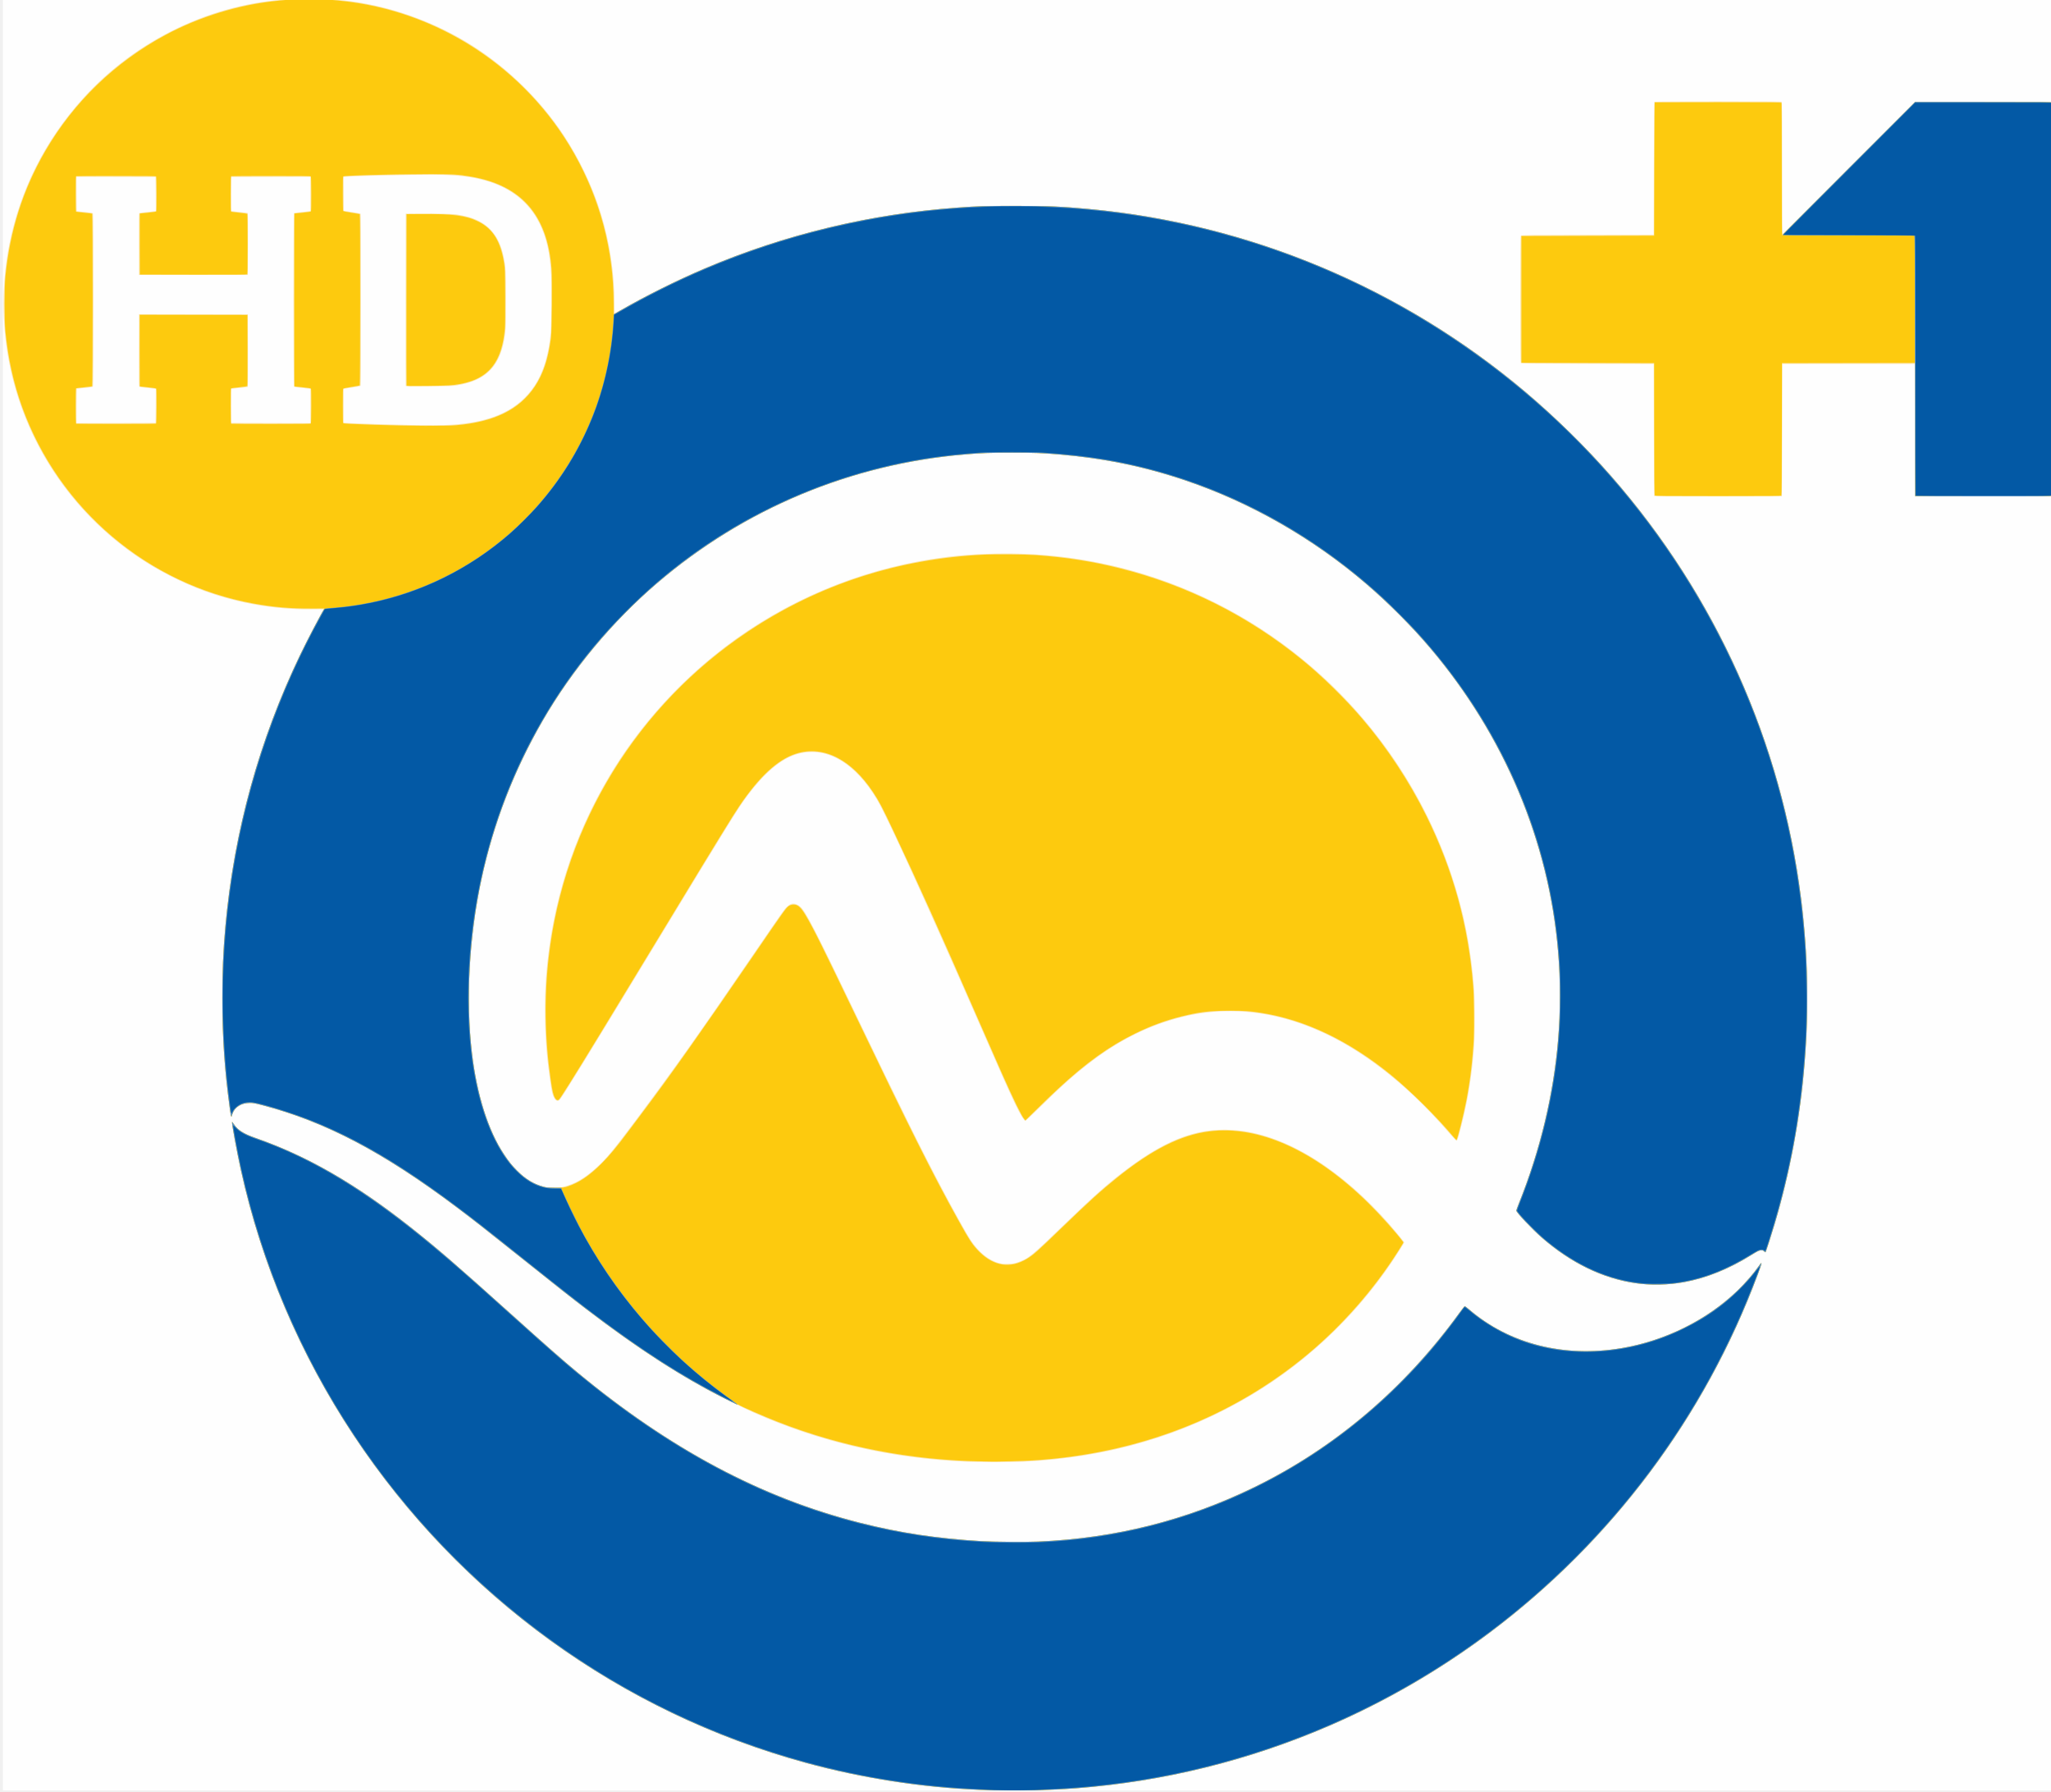
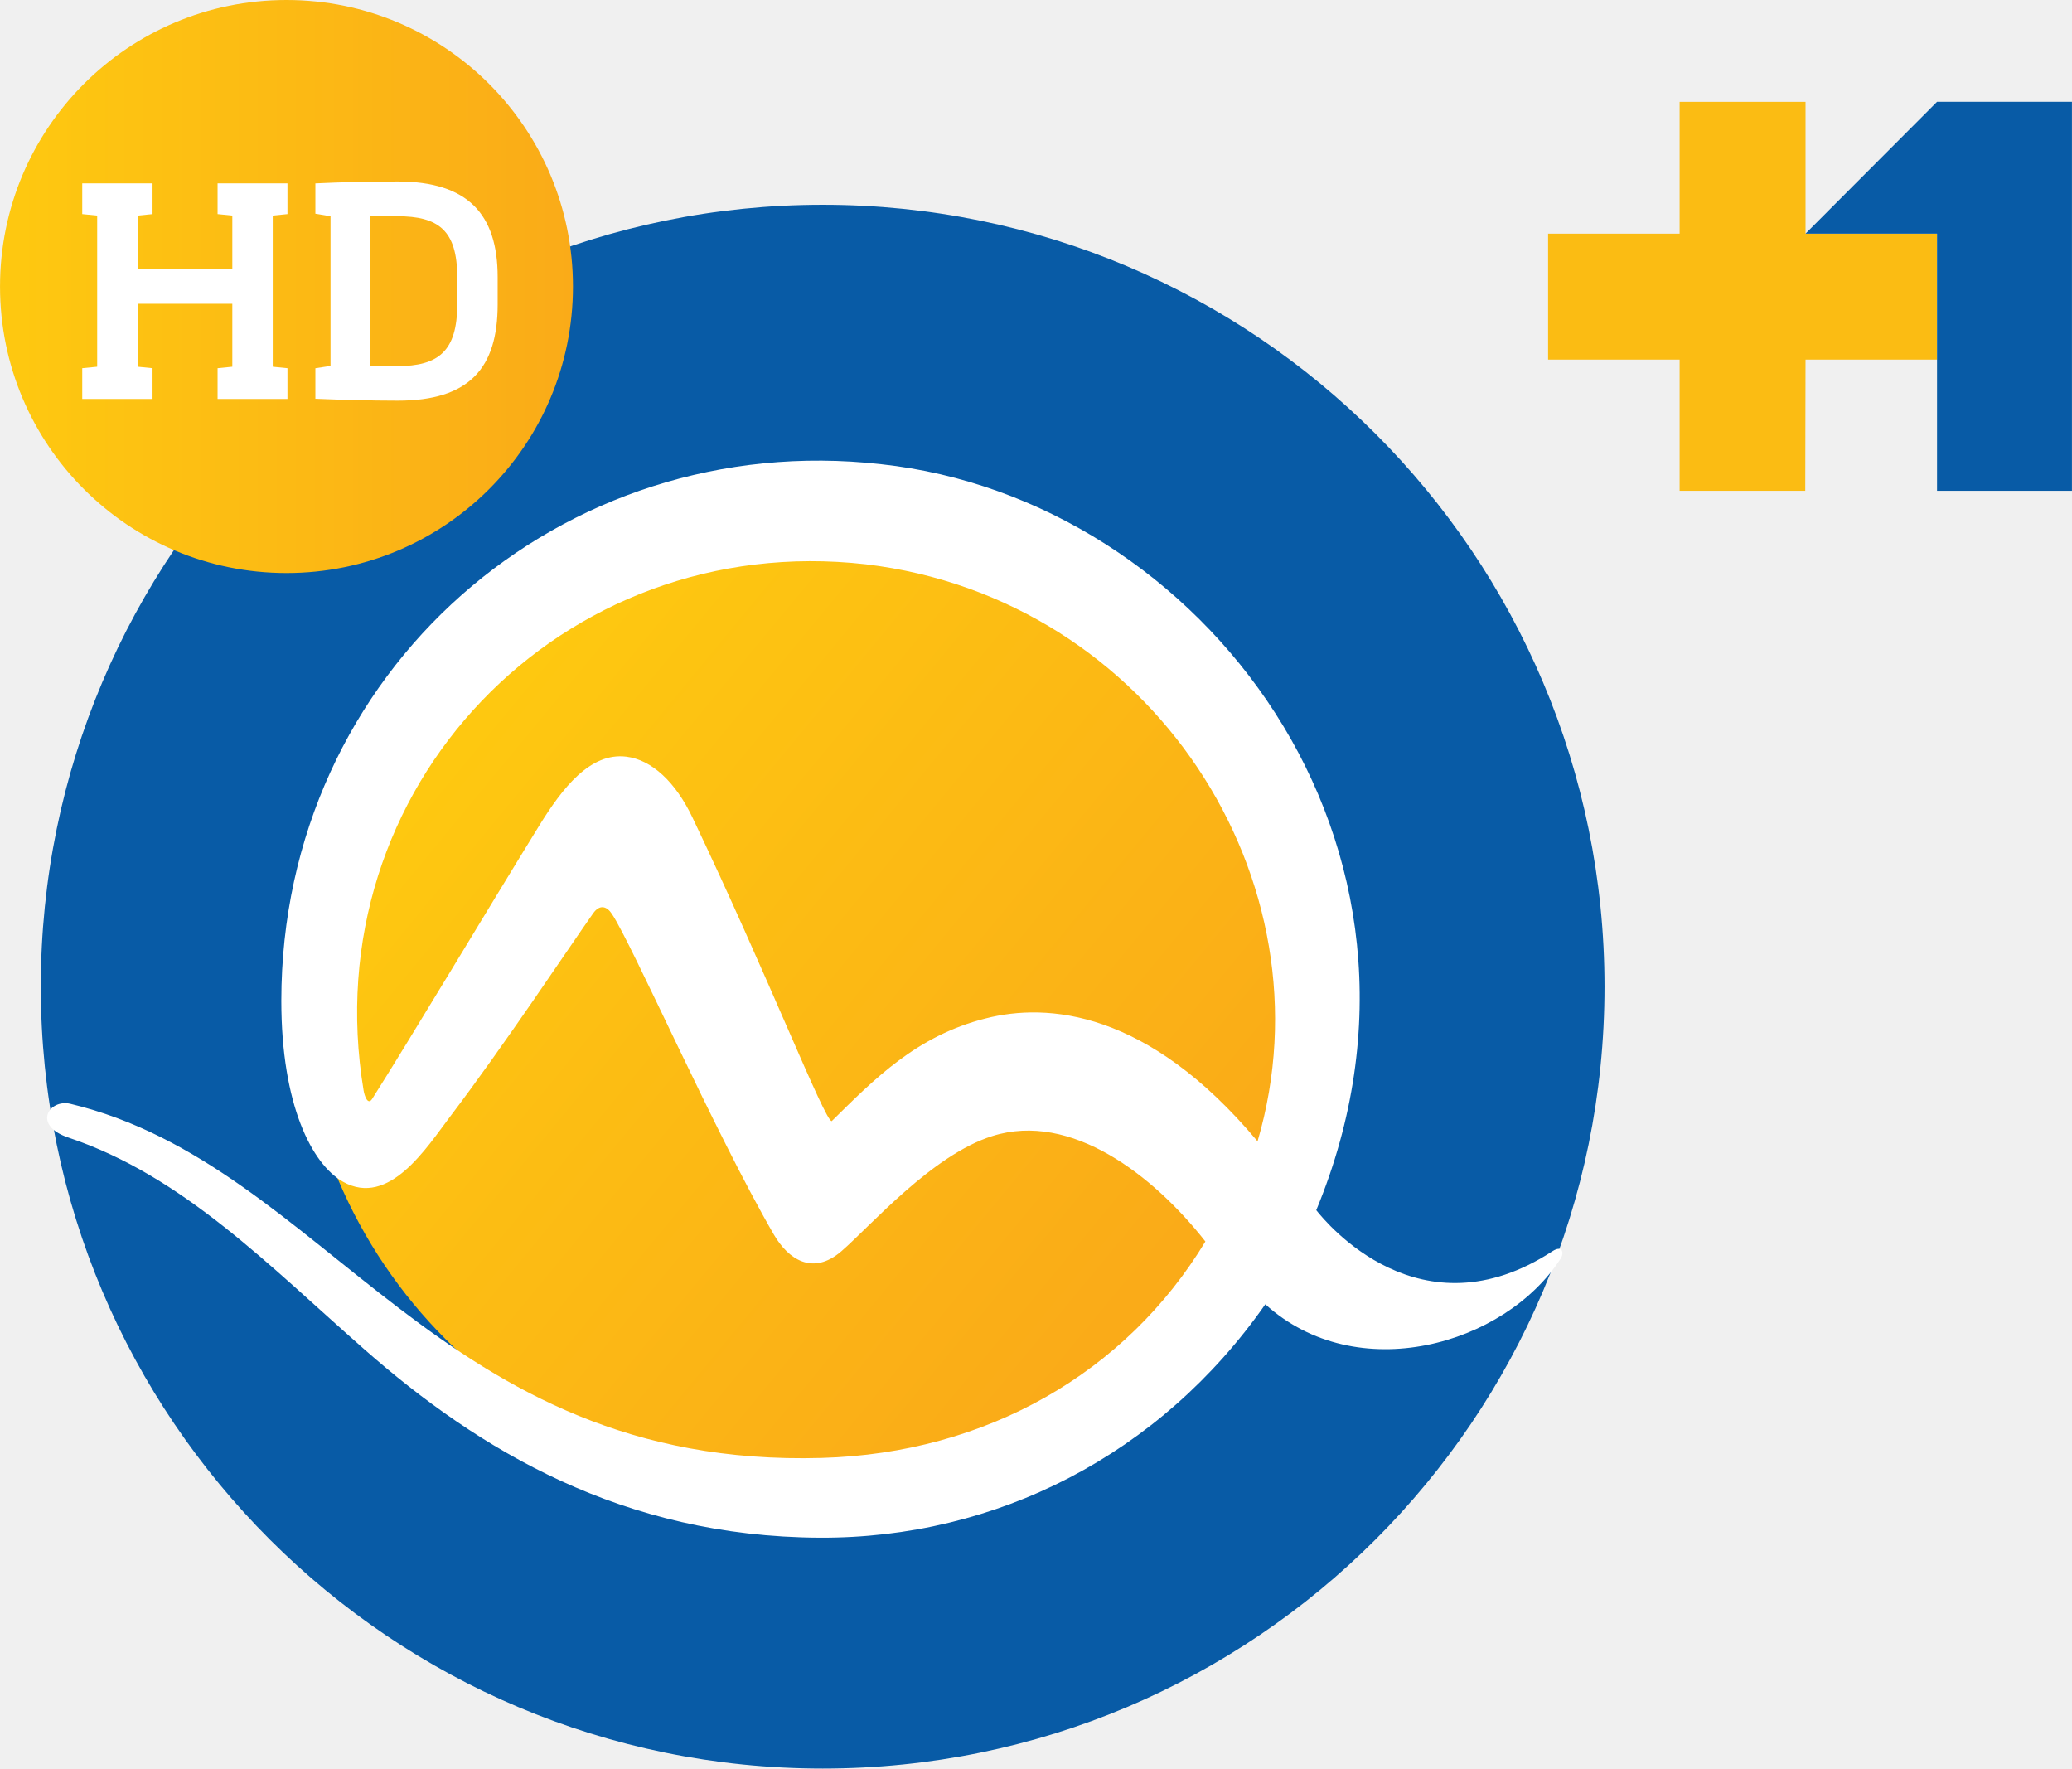
- <svg xmlns="http://www.w3.org/2000/svg" width="4960" height="4332" version="1.1" viewBox="0 0 4960 4332">
-   <g transform="translate(6.8391 -2.6475)">
-     <path d="m0 2166v-2166h4960v4332h-4960z" fill="#fefefe" />
-     <path d="m2361.5 4330.4c-136.16-5.103-283.54-27.964-419.5-65.073-447.65-122.18-835.88-403.32-1093.5-791.87-130.15-196.3-222.71-413.94-272.98-641.91-9.868-44.751-22.684-114.76-21.268-116.17 0.291-0.291 2.65 2.662 5.242 6.562 8.773 13.196 23.454 22.405 51.012 31.998 125.59 43.72 243.07 111.37 376 216.51 64.162 50.751 109.27 89.712 242 209.02 91.887 82.598 123.52 110.4 160.5 141.08 223.65 185.53 445.82 303.82 683.5 363.91 97.713 24.704 184.33 37.849 293.5 44.541 28.457 1.744 108.37 2.355 138 1.054 186.17-8.171 357.51-51.225 521.5-131.04 194.93-94.876 364.08-238.46 496.93-421.82 6.475-8.938 12.354-16.25 13.063-16.25 0.709 0 5.277 3.425 10.15 7.611 97.232 83.523 229.58 117.21 368.68 93.851 105.78-17.766 207.19-68.105 281.05-139.5 18.723-18.098 38.451-40.839 50.92-58.698 9.35-13.392 8.954-9.876-2.298 20.369-127.75 343.41-353.29 644.59-648.49 865.98-119.97 89.975-251.69 166.39-388.77 225.54-194.68 84.001-399.37 134.43-612.13 150.82-61.709 4.753-159.77 6.209-233.1 3.461zm-32-793.56c-181.44-7.751-352.23-47.198-513.5-118.6-24.836-10.996-87.79-42.384-115.5-57.586-91.484-50.189-182.46-110.7-289.41-192.49-41.32-31.599-60.369-46.608-155.09-122.19-93.163-74.343-116.9-92.948-157.35-123.33-178.43-134.02-318.4-207.61-470.65-247.46-18.965-4.963-22.62-5.624-31-5.599-20.114 0.06-36.585 10.372-41.625 26.06-0.85 2.647-1.763 5.487-2.028 6.312-1.022 3.18-2.159-1.733-4.745-20.5-12.5-90.701-17.919-171-17.919-265.5 0-94.775 5.277-173.01 17.841-264.5 31.476-229.22 107.03-457.21 217.84-657.41 5.3-9.575 9.637-17.72 9.637-18.099s-10.912-0.476-24.25-0.215c-88.772 1.734-180.42-13.656-264.73-44.459-53.166-19.424-109.1-47.83-156.24-79.351-165.53-110.67-279.64-282.82-316.18-476.97-17.291-91.878-16.959-189.13 0.954-280.13 26.139-132.78 86.931-253.28 179.04-354.87 128.17-141.37 311.66-229.34 498.41-238.96 52.321-2.693 111.62-0.566 154 5.527 101.58 14.601 202.41 52.016 289.54 107.43 85.905 54.641 162.65 129.83 218.93 214.49 38.838 58.425 70.98 126.1 90.958 191.5 21.766 71.26 32.508 143.27 32.556 218.25 0.01 12.512 0.236 22.75 0.507 22.75s10.284-5.568 22.25-12.374c61.804-35.149 129.61-68.71 195.76-96.883 192.7-82.081 400.93-132.24 611-147.18 50.744-3.61 65.909-4.054 138.5-4.056 82.64-3e-3 113.47 1.283 181 7.545 386.82 35.876 755.78 190.62 1053.5 441.84 72.901 61.516 146.71 133.94 208.52 204.61 252.21 288.35 411.51 642.8 458.88 1021 33.087 264.18 11.113 534.2-64.045 787-8.262 27.79-20.852 66.813-21.915 67.924-0.531 0.555-1.873-0.143-3.362-1.75-1.906-2.057-3.42-2.674-6.558-2.674-5.561 0-8.671 1.452-25.223 11.782-53.575 33.434-108.93 55.715-162.02 65.213-39.08 6.992-80.47 7.839-117.78 2.412-79.102-11.508-155.55-48.658-225.8-109.72-23.747-20.643-62.199-61.37-62.199-65.88 0-0.961 2.756-8.623 6.124-17.025 51.423-128.28 83.72-262.76 94.81-394.78 3.238-38.541 4.303-65.246 4.307-108 0-42.306-1.013-67.6-4.306-107-22.21-265.78-130.42-522.58-308.85-733-45.126-53.213-100.86-109.12-155.08-155.54-128.62-110.13-278.92-196.22-435.5-249.44-100.42-34.131-198.06-54.245-308-63.453-42.262-3.539-56.101-4.038-112.5-4.054-56.521-0.016-72.807 0.56-114 4.033-275.96 23.263-534.77 131.47-745 311.47-108.36 92.779-205.07 208.95-276.02 331.56-69.777 120.58-119.1 248.22-148.36 383.92-29.841 138.41-38.227 291.53-23.023 420.43 11.944 101.26 39.311 187.73 77.558 245.06 12.19 18.272 18.275 25.874 31.112 38.865 27.374 27.704 54.231 40.717 86.43 41.877 13.055 0.47 15.099 0.291 25.5-2.232 28.081-6.812 50.196-19.502 79.446-45.589 24.021-21.424 41.885-42.909 97.208-116.92 93.23-124.72 146.95-200.5 283.15-399.5 69.132-101 74.94-109.24 80.896-114.81 2.83-2.645 6.696-5.458 8.592-6.25 7.347-3.07 16.38-1.006 23.691 5.413 13.575 11.919 36.618 56.685 139.32 270.65 103.04 214.68 155.09 319.78 205.27 414.5 28.129 53.093 58.407 107.39 67.482 121 20.046 30.077 44.47 49.747 69.658 56.101 7.075 1.785 10.484 2.052 21.5 1.686 11.38-0.378 14.298-0.847 22.314-3.583 26.774-9.139 32.884-14.106 115.4-93.81 69.157-66.801 104.89-98.278 150-132.13 101.57-76.218 179.89-103.04 270.88-92.758 117.67 13.292 248.71 95.459 365.2 228.99 13.199 15.13 33.802 40.358 33.802 41.39 0 0.43-5.223 9.068-11.607 19.196-89.712 142.33-212.85 262.77-356.89 349.06-164.41 98.498-349.15 152.46-554 161.83-25.341 1.159-109.01 1.101-137-0.095zm-1246-2506.9c99.705-5.927 164.2-36.253 203.04-95.47 20.692-31.549 33.457-73.514 38.48-126.5 1.666-17.577 2.418-113.61 1.095-139.77-2.722-53.79-11.355-91.872-28.619-126.25-25.495-50.763-68.652-85.005-128.99-102.35-36.386-10.458-74.372-14.635-133-14.625-52.943 9e-3 -174.36 2.752-202.26 4.57l-9.261 0.603 0.261 41.133 0.261 41.133 19.5 3.042c10.725 1.673 20.062 3.398 20.75 3.832 0.993 0.627 1.25 43.341 1.25 208.11 0 164.65-0.257 207.53-1.25 208.33-0.688 0.558-9.125 2.199-18.75 3.647-9.625 1.448-18.512 2.855-19.75 3.127l-2.25 0.494v81.839l4.25 0.528c6.953 0.864 109.26 4.121 154.25 4.91 40.259 0.707 85.93 0.55 101-0.345zm-109.01-94.146c-0.277-0.728-0.388-94.699-0.247-208.82l0.256-207.5 55 0.022c58.774 0.024 65.495 0.456 88 5.657 53.117 12.277 82.695 43.832 93.977 100.26 4.774 23.881 5.023 28.889 5.023 101.06 0 49.412-0.355 71.007-1.298 79-9.388 79.586-43.128 116.8-116.7 128.73-11.814 1.915-18.04 2.144-68.253 2.514-45.222 0.333-55.344 0.167-55.756-0.917zm-604.73 48.447 0.261-41.228-2.261-0.474c-1.244-0.261-9.911-1.211-19.261-2.111s-17.565-2.104-18.255-2.675c-0.993-0.821-1.202-19.227-1-88.161l0.255-87.123h263l0.256 87.444c0.141 48.094-0.085 87.76-0.5 88.147-0.416 0.386-8.63 1.444-18.256 2.35s-18.517 1.863-19.761 2.125l-2.261 0.477 0.261 41.228 0.261 41.228 191.5 0.51v-82.972l-2.25-0.471c-1.238-0.259-9.9-1.208-19.25-2.108s-17.562-2.102-18.25-2.67c-1.837-1.518-1.837-418.06 0-419.58 0.688-0.568 8.9-1.77 18.25-2.67s18.012-1.849 19.25-2.108l2.25-0.471v-82.972l-191.5 0.51-0.261 41.228-0.261 41.228 2.261 0.477c1.244 0.262 10.136 1.219 19.761 2.125s17.84 1.964 18.256 2.351 0.641 34.203 0.5 75.147l-0.256 74.444h-263l-0.256-74.122c-0.202-58.532 8e-3 -74.341 1-75.161 0.691-0.571 8.906-1.775 18.256-2.675s18.017-1.851 19.261-2.111l2.261-0.474-0.261-41.228-0.261-41.228-191.52-0.51 0.261 41.755 0.261 41.755 19 1.802c14.944 1.418 19.267 2.152 20.25 3.441 1.835 2.406 1.835 416.11 0 418.51-0.983 1.289-5.306 2.024-20.25 3.441l-19 1.802-0.261 41.755-0.261 41.755 191.52-0.51zm3133.2 1763.7c-68.99-80.312-139.8-144.7-213.01-193.67-145.29-97.199-297.32-128.76-441.8-91.73-75.666 19.395-144.46 53.168-212.71 104.41-40.06 30.084-75.304 61.379-132.63 117.77-15.795 15.538-29.154 28.25-29.687 28.25-3.192 0-13.434-16.8-24.862-40.784-17.942-37.656-31.498-68.083-94.302-211.67-118.24-270.33-214.63-481.34-238.5-522.13-54.777-93.578-126.92-134.13-198.08-111.35-36.958 11.834-75.726 44.753-115.92 98.427-23.554 31.455-39.686 57.464-220.81 356-172.34 284.07-228.87 375.86-234.52 380.88-6.495 5.756-13.272-1.153-17.689-18.036-2.134-8.154-8.984-56.753-11.465-81.339-6.614-65.538-7.691-138.29-2.962-200 13.303-173.6 65.134-337.17 153.68-485 64.696-108.01 150.18-206.59 249.25-287.43 144.13-117.61 316.67-197.22 500.5-230.96 64.335-11.806 120.63-17.239 189.5-18.288 41.721-0.636 75.132 0.455 114 3.721 242.05 20.342 469.82 117.23 652.44 277.55 151.32 132.84 265.27 303.77 329.25 493.9 30.78 91.464 47.885 178.07 55.496 281 1.668 22.555 1.67 109.41 0 132-5.167 70.032-13.974 126.66-29.242 188-8.239 33.104-11.214 42.926-13.11 43.292-0.961 0.185-5.886-4.737-12.835-12.825zm490.46-1546.2c-0.26-0.689-0.584-72.803-0.72-160.25l-0.246-159-160-0.248c-149.02-0.231-160.09-0.364-161.25-1.941-0.987-1.337-1.25-33.687-1.25-153.81s0.263-152.47 1.25-153.81c1.164-1.577 12.229-1.711 161.25-1.941l160-0.248 0.253-160.44c0.2-126.83 0.514-160.61 1.5-161.23 1.442-0.916 304.79-1.128 307.17-0.215 1.433 0.55 1.582 15.621 1.582 160.5 0 87.941 0.338 159.89 0.751 159.89 0.413 0 72.75-72 160.75-160l160-160h165.14c149.67 0 165.2 0.148 165.75 1.582 0.334 0.87 0.607 214.76 0.607 475.31 0 377.41-0.254 474.07-1.25 475.43-1.169 1.587-11.98 1.681-165.75 1.441l-164.5-0.257-1-320h-320l-1 320-154.28 0.253c-122.9 0.202-154.38 0-154.75-1z" fill="#fce3a1" />
-     <path d="m2361.5 4330.4c-136.16-5.103-283.54-27.964-419.5-65.073-447.65-122.18-835.88-403.32-1093.5-791.87-130.15-196.3-222.71-413.94-272.98-641.91-9.868-44.751-22.684-114.76-21.268-116.17 0.291-0.291 2.65 2.662 5.242 6.562 8.773 13.196 23.454 22.405 51.012 31.998 125.59 43.72 243.07 111.37 376 216.51 64.162 50.751 109.27 89.712 242 209.02 91.887 82.598 123.52 110.4 160.5 141.08 223.65 185.53 445.82 303.82 683.5 363.91 97.713 24.704 184.33 37.849 293.5 44.541 28.457 1.744 108.37 2.355 138 1.054 186.17-8.171 357.51-51.225 521.5-131.04 194.93-94.876 364.08-238.46 496.93-421.82 6.475-8.938 12.354-16.25 13.063-16.25 0.709 0 5.277 3.425 10.15 7.611 97.232 83.523 229.58 117.21 368.68 93.851 105.78-17.766 207.19-68.105 281.05-139.5 18.723-18.098 38.451-40.839 50.92-58.698 9.35-13.392 8.954-9.876-2.298 20.369-127.75 343.41-353.29 644.59-648.49 865.98-119.97 89.975-251.69 166.39-388.77 225.54-194.68 84.001-399.37 134.43-612.13 150.82-61.709 4.753-159.77 6.209-233.1 3.461zm11-794.12c-175.98-2.571-344.67-35.165-501.11-96.825-32.448-12.789-87.548-36.809-91.152-39.736-0.694-0.564-2.607-1.182-4.251-1.373-3.497-0.407-48.133-22.697-75.487-37.696-91.307-50.066-182.45-110.68-289.41-192.48-41.32-31.599-60.369-46.608-155.09-122.19-93.163-74.343-116.9-92.948-157.35-123.33-178.43-134.02-318.4-207.61-470.65-247.46-18.965-4.963-22.62-5.624-31-5.599-20.114 0.06-36.585 10.372-41.625 26.06-0.85 2.647-1.763 5.487-2.028 6.312-1.022 3.18-2.159-1.733-4.745-20.5-12.5-90.701-17.919-171-17.919-265.5 0-65.479 2.053-113.64 7.352-172.5 20.721-230.14 81.798-451.72 181.51-658.5 17.776-36.864 50.443-99.248 56.685-108.25 1.049-1.512 1.539-2.786 1.089-2.83-0.45-0.044-14.093-0.019-30.318 0.055-51.649 0.236-93.005-3.296-140.81-12.027-255.96-46.74-469.73-228.08-559.03-474.21-20.939-57.714-34.391-118.37-40.856-184.23-2.546-25.93-2.546-106.07 0-132 10.86-110.63 42.346-209.97 95.873-302.5 69.06-119.38 169.13-216.09 291.78-281.99 82.289-44.215 179.05-73.604 271.54-82.473 8.8-0.844 20.95-2.085 27-2.757 14.611-1.625 81.322-1.63 96-0.007 6.05 0.669 18.2 1.924 27 2.79 235.31 23.148 448.35 162.08 565.76 368.94 63.129 111.23 95.743 234.76 95.743 362.64v26.677l14.75-8.54c61.29-35.487 137.49-73.461 205.75-102.54 192.7-82.081 400.93-132.24 611-147.18 50.744-3.61 65.909-4.054 138.5-4.056 82.64-3e-3 113.47 1.283 181 7.545 386.82 35.876 755.78 190.62 1053.5 441.84 72.901 61.516 146.71 133.94 208.52 204.61 252.21 288.35 411.51 642.8 458.88 1021 33.087 264.18 11.113 534.2-64.045 787-8.262 27.79-20.852 66.813-21.915 67.924-0.531 0.555-1.873-0.143-3.362-1.75-1.906-2.057-3.42-2.674-6.558-2.674-5.561 0-8.671 1.452-25.223 11.782-53.575 33.434-108.93 55.715-162.02 65.213-39.08 6.992-80.47 7.839-117.78 2.412-79.102-11.508-155.55-48.658-225.8-109.72-23.747-20.643-62.199-61.37-62.199-65.88 0-0.961 2.756-8.623 6.124-17.025 51.423-128.28 83.72-262.76 94.81-394.78 3.238-38.541 4.303-65.246 4.307-108 0-42.306-1.013-67.6-4.306-107-22.21-265.78-130.42-522.58-308.85-733-45.126-53.213-100.86-109.12-155.08-155.54-128.62-110.13-278.92-196.22-435.5-249.44-100.42-34.131-198.06-54.245-308-63.453-42.262-3.539-56.101-4.038-112.5-4.054-56.521-0.016-72.807 0.56-114 4.033-275.96 23.263-534.77 131.47-745 311.47-108.36 92.779-205.07 208.95-276.02 331.56-69.777 120.58-119.1 248.22-148.36 383.92-29.841 138.41-38.227 291.53-23.023 420.43 11.944 101.26 39.311 187.73 77.558 245.06 12.19 18.272 18.275 25.874 31.112 38.865 20.317 20.562 39.916 32.54 64.406 39.362 6.901 1.922 10.321 2.182 28.83 2.187 20.313 0.01 21.278-0.085 29.5-2.792 27.508-9.055 52.704-26.109 82.044-55.53 19.684-19.739 36.463-39.877 64.227-77.087 12.106-16.225 28.62-38.275 36.697-49 65.705-87.248 139.91-192.26 266.04-376.5 82.167-120.02 80.382-117.57 88.394-121.45 5.487-2.656 12.499-2.654 17.714 0.01 6.249 3.188 11.902 9.841 20.143 23.708 18.721 31.499 40.455 75.103 119.74 240.24 132.46 275.88 186.54 383.68 247.78 494 29.193 52.583 36.546 63.653 53.21 80.114 34.89 34.465 74.993 40.31 114.24 16.651 16.401-9.886 24.035-16.669 85.265-75.766 67.142-64.804 93.879-89.035 132.89-120.44 84.46-67.993 154.15-103.14 222.11-112 119.89-15.642 255.6 45.349 385.86 173.41 28.861 28.374 66.695 70.64 83.898 93.725 1.12 1.503 0.873 1.955-13.045 23.814-58.279 91.533-133.43 177.18-216.21 246.41-183.79 153.71-411.51 241.89-666.5 258.08-16.747 1.064-90.205 3.127-98 2.752-2.2-0.106-11.2-0.297-20-0.426zm-1276-2505.3c92.308-8.12 152.69-37.838 190.02-93.526 20.362-30.37 32.376-66.458 39.114-117.49 2.181-16.523 3.22-143.75 1.371-168-9.872-129.49-72.96-201.44-195.01-222.39-32.108-5.512-42.993-6.085-112-5.898-88.64 0.241-193.95 3.175-196.73 5.482-0.987 0.819-1.265 10.063-1.253 41.681 8e-3 22.345 0.385 41.21 0.836 41.922 0.502 0.791 8.325 2.455 20.128 4.28 10.619 1.642 19.693 3.224 20.164 3.515 1.314 0.812 1.104 413.14-0.211 413.95-0.587 0.363-9.437 1.971-19.665 3.573-10.228 1.603-19.198 3.412-19.932 4.022-1.074 0.891-1.332 9.059-1.32 41.736 8e-3 22.345 0.37 41.186 0.803 41.867 0.866 1.364 18.769 2.355 78.17 4.325 86.103 2.857 169.24 3.26 195.51 0.948zm-119.99-96.128c-0.29-0.762-0.412-94.31-0.271-207.89l0.256-206.5 33.5-0.302c77.556-0.699 110.67 3.643 140.11 18.371 35.134 17.578 53.599 47.534 62.12 100.77 1.947 12.164 2.137 18.095 2.524 78.656 0.274 42.966 0.037 69.972-0.689 78.5-6.955 81.689-39.091 121.86-107.56 134.44-19.306 3.549-29.944 4.18-80.229 4.761-41.411 0.478-49.313 0.348-49.756-0.817zm-605.71 91.915c1.388-1.388 1.747-82.39 0.375-84.552-0.512-0.807-7.688-1.962-20.191-3.25-10.668-1.099-19.529-1.998-19.69-1.998-0.161 0-0.293-38.927-0.293-86.504v-86.504l260.5 0.507 0.238 85c0.131 46.75-0.121 85.564-0.561 86.253-0.513 0.805-7.466 1.939-19.457 3.172-10.262 1.056-19.122 2.206-19.689 2.556-0.681 0.421-1.031 14.988-1.031 42.971 0 37.681 0.174 42.401 1.582 42.941 0.87 0.334 44.205 0.607 96.3 0.607 72.336 0 95.002-0.284 95.918-1.2 1.407-1.407 1.738-82.404 0.346-84.598-0.551-0.869-7.232-1.94-20.235-3.243-10.676-1.07-19.524-1.949-19.661-1.952-0.138-0.004-0.25-94.057-0.25-209.01s0.113-209 0.25-209.01c0.138-4e-3 8.985-0.882 19.661-1.952 13.002-1.303 19.683-2.374 20.235-3.243 1.392-2.194 1.06-83.191-0.346-84.598-0.916-0.916-23.582-1.2-95.918-1.2-52.095 0-95.43 0.273-96.3 0.607-1.408 0.54-1.582 5.26-1.582 42.941 0 27.983 0.349 42.55 1.031 42.971 0.567 0.35 9.427 1.501 19.689 2.556 11.997 1.234 18.943 2.366 19.454 3.172 0.438 0.689 0.802 33.485 0.811 72.88 0.013 59.109-0.222 71.824-1.342 72.754-0.994 0.825-35.826 1.058-130.25 0.872l-128.89-0.254-0.256-73.75c-0.141-40.562-0.141-73.753 0-73.757 0.141-4e-3 8.992-0.882 19.668-1.952 13.002-1.303 19.683-2.374 20.235-3.243 1.392-2.194 1.06-83.191-0.346-84.598-0.917-0.917-23.693-1.2-96.418-1.2-52.37 0-95.93 0.273-96.8 0.607-1.408 0.54-1.582 5.26-1.582 42.941 0 28.826 0.339 42.544 1.063 42.991 0.585 0.361 9.354 1.483 19.487 2.492 10.133 1.009 18.88 2.117 19.437 2.461 1.449 0.896 1.405 416.15-0.044 417.04-0.582 0.359-9.331 1.468-19.443 2.465s-18.861 2.105-19.443 2.465c-1.647 1.018-1.458 85.207 0.193 85.873 0.688 0.277 44.248 0.54 96.8 0.583 73.072 0.06 95.832-0.203 96.75-1.121zm3137.2 1724.5c-39.101-46.95-103.26-110.54-150.42-149.09-101.78-83.196-208.81-134.3-315.57-150.68-28.466-4.366-37.926-4.988-75.519-4.965-48.092 0.03-72.223 2.87-115.5 13.595-39.231 9.722-74.025 22.5-112.5 41.314-62.882 30.749-118.73 70.852-187.5 134.63-13.86 12.855-25.203 23.786-66.317 63.905l-11.816 11.531-2.683-3.166c-6.732-7.943-25-45.308-53.944-110.33-7.712-17.325-33.599-76.275-57.527-131-97.172-222.24-141.49-320.75-204.71-455-27.262-57.893-35.096-72.773-50.013-95-25.2-37.548-53.4-64.844-83.985-81.293-33.06-17.78-68.973-21.5-102.33-10.6-44.496 14.541-88.452 55.285-136.89 126.89-15.933 23.552-55.258 87.53-166.26 270.5-106.95 176.29-127.66 210.35-166.53 274-71.914 117.74-100.31 163.01-103.57 165.15-3.432 2.249-6.085 0.848-9.406-4.967-3.769-6.6-6.16-17.001-9.926-43.184-14.565-101.26-16.058-200.02-4.514-298.5 37.525-320.12 214.22-607.57 483.44-786.44 168.9-112.23 360.47-174.55 567.5-184.64 26.916-1.312 104.13-0.681 127 1.038 75.232 5.654 134.37 14.908 201 31.449 162.82 40.422 312.28 115.39 443.32 222.38 48.209 39.36 102.17 92.217 144.11 141.17 60.247 70.309 114.3 152.18 155.53 235.55 64.608 130.65 101.47 264.44 113.1 410.5 2.142 26.896 3.004 98.64 1.532 127.54-2.611 51.248-8.62 101.74-17.729 148.96-6.857 35.549-21.776 95.468-23.95 96.193-0.526 0.175-3.863-3.171-7.415-7.437zm1116.7-1548.9c-0.367-0.367-0.667-73.043-0.667-161.5v-160.84l-321.5 0.506-0.253 159.4c-0.184 115.79-0.559 159.77-1.372 160.75-0.93 1.121-26.764 1.349-152.87 1.349s-151.94-0.228-152.87-1.349c-0.813-0.98-1.189-44.956-1.372-160.75l-0.253-159.4-321-1v-306l321-1 0.508-161c0.279-88.55 0.617-161.11 0.75-161.25s69.044-0.25 153.14-0.25c138.5 0 152.95 0.149 153.5 1.582 0.334 0.87 0.607 73.32 0.607 161 0 105.61 0.338 159.42 1 159.42 0.55 0 1-0.563 1-1.251s72.113-73.363 160.25-161.5l160.25-160.25h165.14c149.67 0 165.2 0.148 165.75 1.582 1.121 2.92 0.695 948.39-0.428 950.48-1.017 1.9-3.92 1.934-165.33 1.934-90.364 0-164.6-0.3-164.96-0.667z" fill="#fdca0e" />
-     <path d="m2361.5 4330.4c-136.16-5.103-283.54-27.964-419.5-65.073-447.65-122.18-835.88-403.32-1093.5-791.87-130.15-196.3-222.71-413.94-272.98-641.91-9.868-44.751-22.684-114.76-21.268-116.17 0.291-0.291 2.65 2.662 5.242 6.562 8.773 13.196 23.454 22.405 51.012 31.998 125.59 43.72 243.07 111.37 376 216.51 64.162 50.751 109.27 89.712 242 209.02 91.887 82.598 123.52 110.4 160.5 141.08 223.65 185.53 445.82 303.82 683.5 363.91 97.713 24.704 184.33 37.849 293.5 44.541 28.457 1.744 108.37 2.355 138 1.054 186.17-8.171 357.51-51.225 521.5-131.04 194.93-94.876 364.08-238.46 496.93-421.82 6.475-8.938 12.354-16.25 13.063-16.25 0.709 0 5.277 3.425 10.15 7.611 97.232 83.523 229.58 117.21 368.68 93.851 105.78-17.766 207.19-68.105 281.05-139.5 18.723-18.098 38.451-40.839 50.92-58.698 9.35-13.392 8.954-9.876-2.298 20.369-127.75 343.41-353.29 644.59-648.49 865.98-119.97 89.975-251.69 166.39-388.77 225.54-194.68 84.001-399.37 134.43-612.13 150.82-61.709 4.753-159.77 6.209-233.1 3.461zm-614.22-945.38c-105.08-52.714-210.36-120.62-336.19-216.85-41.32-31.599-60.369-46.608-155.09-122.19-93.163-74.343-116.9-92.948-157.35-123.33-178.43-134.02-318.4-207.61-470.65-247.46-18.965-4.963-22.62-5.624-31-5.599-20.114 0.06-36.585 10.372-41.625 26.06-0.85 2.647-1.763 5.487-2.028 6.312-1.022 3.18-2.159-1.733-4.745-20.5-12.5-90.701-17.919-171-17.919-265.5 0-65.479 2.053-113.64 7.352-172.5 20.721-230.14 81.798-451.72 181.51-658.5 18.556-38.482 52.579-103.23 57.323-109.08 1.408-1.739 3.488-2.148 15.133-2.976 219.51-15.607 419.14-127.14 547.57-305.94 81.153-112.98 128.2-245.3 136.7-384.49l1.221-19.992 14.5-8.386c61.469-35.551 137.37-73.366 205.5-102.39 192.7-82.081 400.93-132.24 611-147.18 50.744-3.61 65.909-4.054 138.5-4.056 82.64-3e-3 113.47 1.283 181 7.545 386.82 35.876 755.78 190.62 1053.5 441.84 72.901 61.516 146.71 133.94 208.52 204.61 252.21 288.35 411.51 642.8 458.88 1021 33.087 264.18 11.113 534.2-64.045 787-8.262 27.79-20.852 66.813-21.915 67.924-0.531 0.555-1.873-0.143-3.362-1.75-1.906-2.057-3.42-2.674-6.558-2.674-5.561 0-8.671 1.452-25.223 11.782-53.575 33.434-108.93 55.715-162.02 65.213-39.08 6.992-80.47 7.839-117.78 2.412-79.102-11.508-155.55-48.658-225.8-109.72-23.747-20.643-62.199-61.37-62.199-65.88 0-0.961 2.756-8.623 6.124-17.025 51.423-128.28 83.72-262.76 94.81-394.78 3.238-38.541 4.303-65.246 4.307-108 0-42.306-1.013-67.6-4.306-107-22.21-265.78-130.42-522.58-308.85-733-45.126-53.213-100.86-109.12-155.08-155.54-128.62-110.13-278.92-196.22-435.5-249.44-100.42-34.131-198.06-54.245-308-63.453-42.262-3.539-56.101-4.038-112.5-4.054-56.521-0.016-72.807 0.56-114 4.033-275.96 23.263-534.77 131.47-745 311.47-108.36 92.779-205.07 208.95-276.02 331.56-69.777 120.58-119.1 248.22-148.36 383.92-29.841 138.41-38.227 291.53-23.023 420.43 11.944 101.26 39.311 187.73 77.558 245.06 12.19 18.272 18.275 25.874 31.112 38.865 20.347 20.592 40.164 32.691 64.406 39.323 6.236 1.706 11.292 2.208 24.83 2.464 9.35 0.177 17.338 0.329 17.75 0.338 0.412 0.01 0.75 0.48 0.75 1.049 0 4.773 38.762 84.965 56.053 115.97 43.275 77.584 94.428 149.42 154.53 217 16.549 18.609 59.45 62.1 79.42 80.511 38.238 35.253 81.973 70.5 125.25 100.94 8.355 5.877 11.254 8.547 9.28 8.547-0.259 0-12.971-6.271-28.25-13.936zm2877.4-2182.7c-0.367-0.367-0.667-142.07-0.667-314.89 0-285.61-0.144-314.28-1.582-314.83-0.87-0.334-72.87-0.607-160-0.607-126.15 0-158.42-0.255-158.42-1.251 0-0.688 72.113-73.363 160.25-161.5l160.25-160.25h165.14c149.67 0 165.2 0.148 165.75 1.582 1.121 2.92 0.695 948.39-0.428 950.48-1.017 1.9-3.92 1.934-165.33 1.934-90.364 0-164.6-0.3-164.96-0.667z" fill="#5d94c5" />
-     <path d="m2397.5 4330.9c-11.55-0.389-23.925-0.967-27.5-1.284s-15.725-1.051-27-1.631c-315.93-16.254-626.37-112.92-897.21-279.38-188.53-115.87-356.67-264.45-494.97-437.4-191.95-240.04-323.36-522.54-382.21-821.69-5.187-26.366-11.602-62.334-11.602-65.055 0-1.286 1.544-0.113 5.096 3.873 10.354 11.617 24.113 19.206 52.904 29.18 135.78 47.038 268.67 128.05 426.73 260.15 48.036 40.145 85.829 73.326 179.77 157.84 117.58 105.78 148.89 132.93 203.49 176.47 142.38 113.55 284.51 199.89 431.01 261.82 186.95 79.019 387.27 119.19 594.5 119.22 260.45 0.037 511.96-75.838 727-219.32 100.5-67.054 192.26-148.51 273.01-242.34 24.289-28.224 60.44-74.506 78.988-101.12 2.75-3.947 5.45-7.176 6-7.178 0.55 0 5.03 3.421 9.956 7.603 36.672 31.14 79.702 56.384 124.84 73.237 120.04 44.821 265.1 34.663 392.7-27.501 32.733-15.947 61.135-33.121 87.29-52.784 34.025-25.579 66.616-57.684 90.791-89.436 4.355-5.721 7.919-9.89 7.919-9.266 0 4.035-30.147 80.557-45.746 116.12-27.209 62.026-58.926 125.27-91.188 181.83-103.76 181.91-236.14 345.17-393.07 484.75-322.1 286.5-729.58 455.21-1159 479.87-14.575 0.837-29.875 1.746-34 2.02-32.961 2.19-87.62 2.791-128.5 1.413zm-660-952.73c-95.38-48.728-189.78-109.22-301.5-193.2-42.95-32.286-80.708-61.873-173.5-135.95-98.854-78.919-124.98-99.372-168-131.5-131.91-98.519-236.16-160.16-345.1-204.05-46.964-18.922-118.89-41.504-144.62-45.404-8.236-1.248-18.836-0.179-25.983 2.62-10.456 4.096-19.885 12.334-23.502 20.534-0.923 2.092-1.976 3.803-2.341 3.803-0.797 0-4.994-30.158-8.419-60.5-20.276-179.6-15.557-359.77 14.065-537 35.296-211.18 107.7-419.14 210.64-605l9.415-17 4.923-0.705c2.708-0.388 13.473-1.416 23.923-2.284 26.068-2.167 50.516-5.712 79.5-11.527 125.2-25.12 241.57-82.67 339.5-167.9 16.785-14.608 50.226-47.834 65.502-65.08 57.478-64.889 101.37-135.63 133.71-215.5 29.209-72.138 47.94-157.02 51.916-235.28l0.674-13.277 22.599-12.846c147.32-83.737 304.22-147.33 466.6-189.12 212.04-54.571 431.07-72.35 651.5-52.886 247.26 21.834 487.87 91.822 708 205.94 358.31 185.75 649.48 480.09 830.94 839.97 118.02 234.06 185.33 485.17 201.04 750 3.305 55.722 3.829 153.55 1.087 203-8.4 151.46-28.763 279.67-66.067 416-9.336 34.119-29.276 99.13-31.666 103.24-0.237 0.407-1.724-0.216-3.304-1.384-4.996-3.694-11.176-2.32-23.298 5.179-69.873 43.229-124.77 64.383-190.72 73.498-16.003 2.211-57.29 3.046-75.194 1.521-83.65-7.128-163.72-42.323-238.8-104.96-23.596-19.686-68.979-66.63-68.996-71.369 0-0.978 3.371-10.31 7.5-20.738 51.851-130.98 83.835-266.98 93.945-399.48 4.682-61.364 4.873-132.5 0.513-191.5-21.502-290.96-141.82-565.68-345.32-788.5-17.15-18.778-60.375-62.154-80.145-80.426-192.34-177.76-428.15-294.97-676-336-45.106-7.468-90.975-12.472-149-16.254-25.691-1.675-120.99-1.678-147 0-94.598 6.085-172.96 18.185-257 39.683-193.53 49.508-375.24 143.76-525.59 272.6-53.417 45.779-110.14 103.12-153.82 155.5-94.729 113.59-168.83 241.23-220.56 379.9-63.203 169.44-92.014 357.42-82.46 538 8.431 159.38 50.272 287 115.4 352 29.346 29.288 60.174 43.212 93.724 42.333 7.628-0.2 13.072 0.066 13.632 0.667 0.513 0.55 3.677 7.379 7.032 15.175 8.754 20.344 23.313 50.676 35.583 74.13 85.178 162.82 208.13 304.89 357.55 413.16 8.525 6.177 15.688 11.412 15.917 11.633 1.798 1.736-5.033-1.495-28.417-13.441zm2888.3-2491.1c-0.14-172.65-0.63-314.29-1.088-314.75-0.458-0.458-72.458-1.058-160-1.333l-159.17-0.5 318.99-319.5h329.51v950h-327.99z" fill="#0359a5" />
-   </g>
+ <svg xmlns="http://www.w3.org/2000/svg" xmlns:xlink="http://www.w3.org/1999/xlink" id="svg20" width="774.8" height="661.21" version="1.1" viewBox="0 0 205 174.95">
+   <defs id="defs24">
+     <linearGradient id="linearGradient4521">
+       <stop id="stop4517" stop-color="#fec910" offset="0" />
+       <stop id="stop4519" stop-color="#faab18" offset="1" />
+     </linearGradient>
+     <linearGradient id="linearGradient4523" x1="39.394" x2="107.95" y1="76.565" y2="133.18" gradientTransform="translate(-5.4915e-5 -.0021842)" gradientUnits="userSpaceOnUse" xlink:href="#linearGradient4521" />
+     <linearGradient id="linearGradient4531" x2="56.687" y1="28.343" y2="28.343" gradientTransform="translate(-.00019785)" gradientUnits="userSpaceOnUse" xlink:href="#linearGradient4521" />
+   </defs>
+   <path id="path2" d="m158.75 97.606c0 42.71-34.64 77.34-77.35 77.34-42.733 0-77.366-34.63-77.366-77.34 0-42.72 34.633-77.351 77.366-77.351 42.71 0 77.35 34.631 77.35 77.351" fill="#085ba6" fill-rule="evenodd" />
+   <path id="path4" d="m56.687 28.344c0 15.662-12.683 28.342-28.343 28.342-15.661 0-28.344-12.68-28.344-28.342 0-15.661 12.683-28.344 28.344-28.344 15.66 0 28.343 12.683 28.343 28.344" fill="url(#linearGradient4531)" fill-rule="evenodd" />
+   <path id="path6" d="m128.78 97.394c0 27.41-22.22 49.61-49.61 49.61-27.406 0-49.606-22.2-49.606-49.61 0-27.4 22.2-49.6 49.606-49.6 27.39 0 49.61 22.2 49.61 49.6" fill="url(#linearGradient4523)" fill-rule="evenodd" />
+   <path id="path10" d="m124.42 112.9c-10.89-13.02-20.82-13.71-26.89-12.16-6.87 1.72-11.05 6.04-15.24 10.16-0.67 0.08-6.41-14.62-13.77-30.01-1.68-3.54-4.04-5.73-6.555-6.04-3.582-0.44-6.331 3.12-8.622 6.83-5.227 8.48-12.85 21.24-16.515 27.01-0.437 0.71-0.771-0.31-0.854-0.81-4.977-29.95 19.576-55.48 49.686-52.06 28.31 3.37 46.34 31.32 38.76 57.08m5.81 6.81c14.93-36.09-11.37-70.37-43.05-73.79-31.609-3.58-59.328 20.41-59.349 53.07 0 10.33 3.041 16.18 6.102 17.91 4.561 2.56 8.289-3.4 10.58-6.42 5.373-7.08 11.787-16.76 14.161-20.12 0.667-0.95 1.375-0.7 1.854 0.03 1.957 2.89 10.182 21.63 16.032 31.73 1.42 2.44 3.84 4.11 6.69 1.65 2.87-2.48 8.97-9.52 14.93-11.39 7.79-2.46 15.95 3.89 21.08 10.43-7.83 12.95-21.64 20.95-37.97 21.41-37.902 1.08-48.898-28.95-74.326-35.03-2.103-0.5-3.832 2.13-0.167 3.35 11.288 3.79 19.764 12.6 29.24 20.93 11.37 10 25.574 18.54 45.043 18.64 17.5 0.09 33.72-8.22 44.11-23.09 9.06 8.22 23.7 4.06 29.22-4.52 0.37-0.58 0.17-1.36-0.81-0.73-13.06 8.52-22.39-2.81-23.37-4.06" fill="#fff" fill-rule="evenodd" />
+   <path id="path12" d="m28.439 18.137v3.041l-1.457 0.146v14.953l1.457 0.145v3.041h-6.914v-3.041l1.458-0.145v-6.227h-9.351v6.227l1.458 0.145v3.041h-6.956v-3.041l1.479-0.145v-14.953l-1.479-0.146v-3.041h6.956v3.041l-1.458 0.146v5.31h9.351v-5.31l-1.458-0.146v-3.041z" fill="#fff" />
+   <path id="path14" d="m45.237 27.409c0-4.644-1.874-6.019-5.935-6.019h-2.686v14.828h2.686c4.061 0 5.935-1.458 5.935-6.102zm-5.893 12.225c-2.604 0-5.54-0.084-8.143-0.188v-3.02l1.499-0.229v-14.807l-1.499-0.25v-2.998c2.603-0.125 5.373-0.188 8.143-0.188 6.935 0 9.892 3.228 9.892 9.455v2.707c0 6.29-2.791 9.518-9.892 9.518" fill="#fff" />
+   <path id="path4-1" d="m166.18 10.073 12.458-1.2e-4v13.043h13.015v12.454h-13.015l-0.027 12.983h-12.43v-12.983h-13.014v-12.454h13.014l3e-5 -13.043z" fill="#fbbc13" stroke-width=".162" />
+   <path id="path13" d="m191.65 10.072 13.348 1.02e-4v38.48l-13.348 2.4e-5v-25.438h-13.015l13.015-13.043z" fill="#085ba6" stroke-width=".162" />
</svg>
